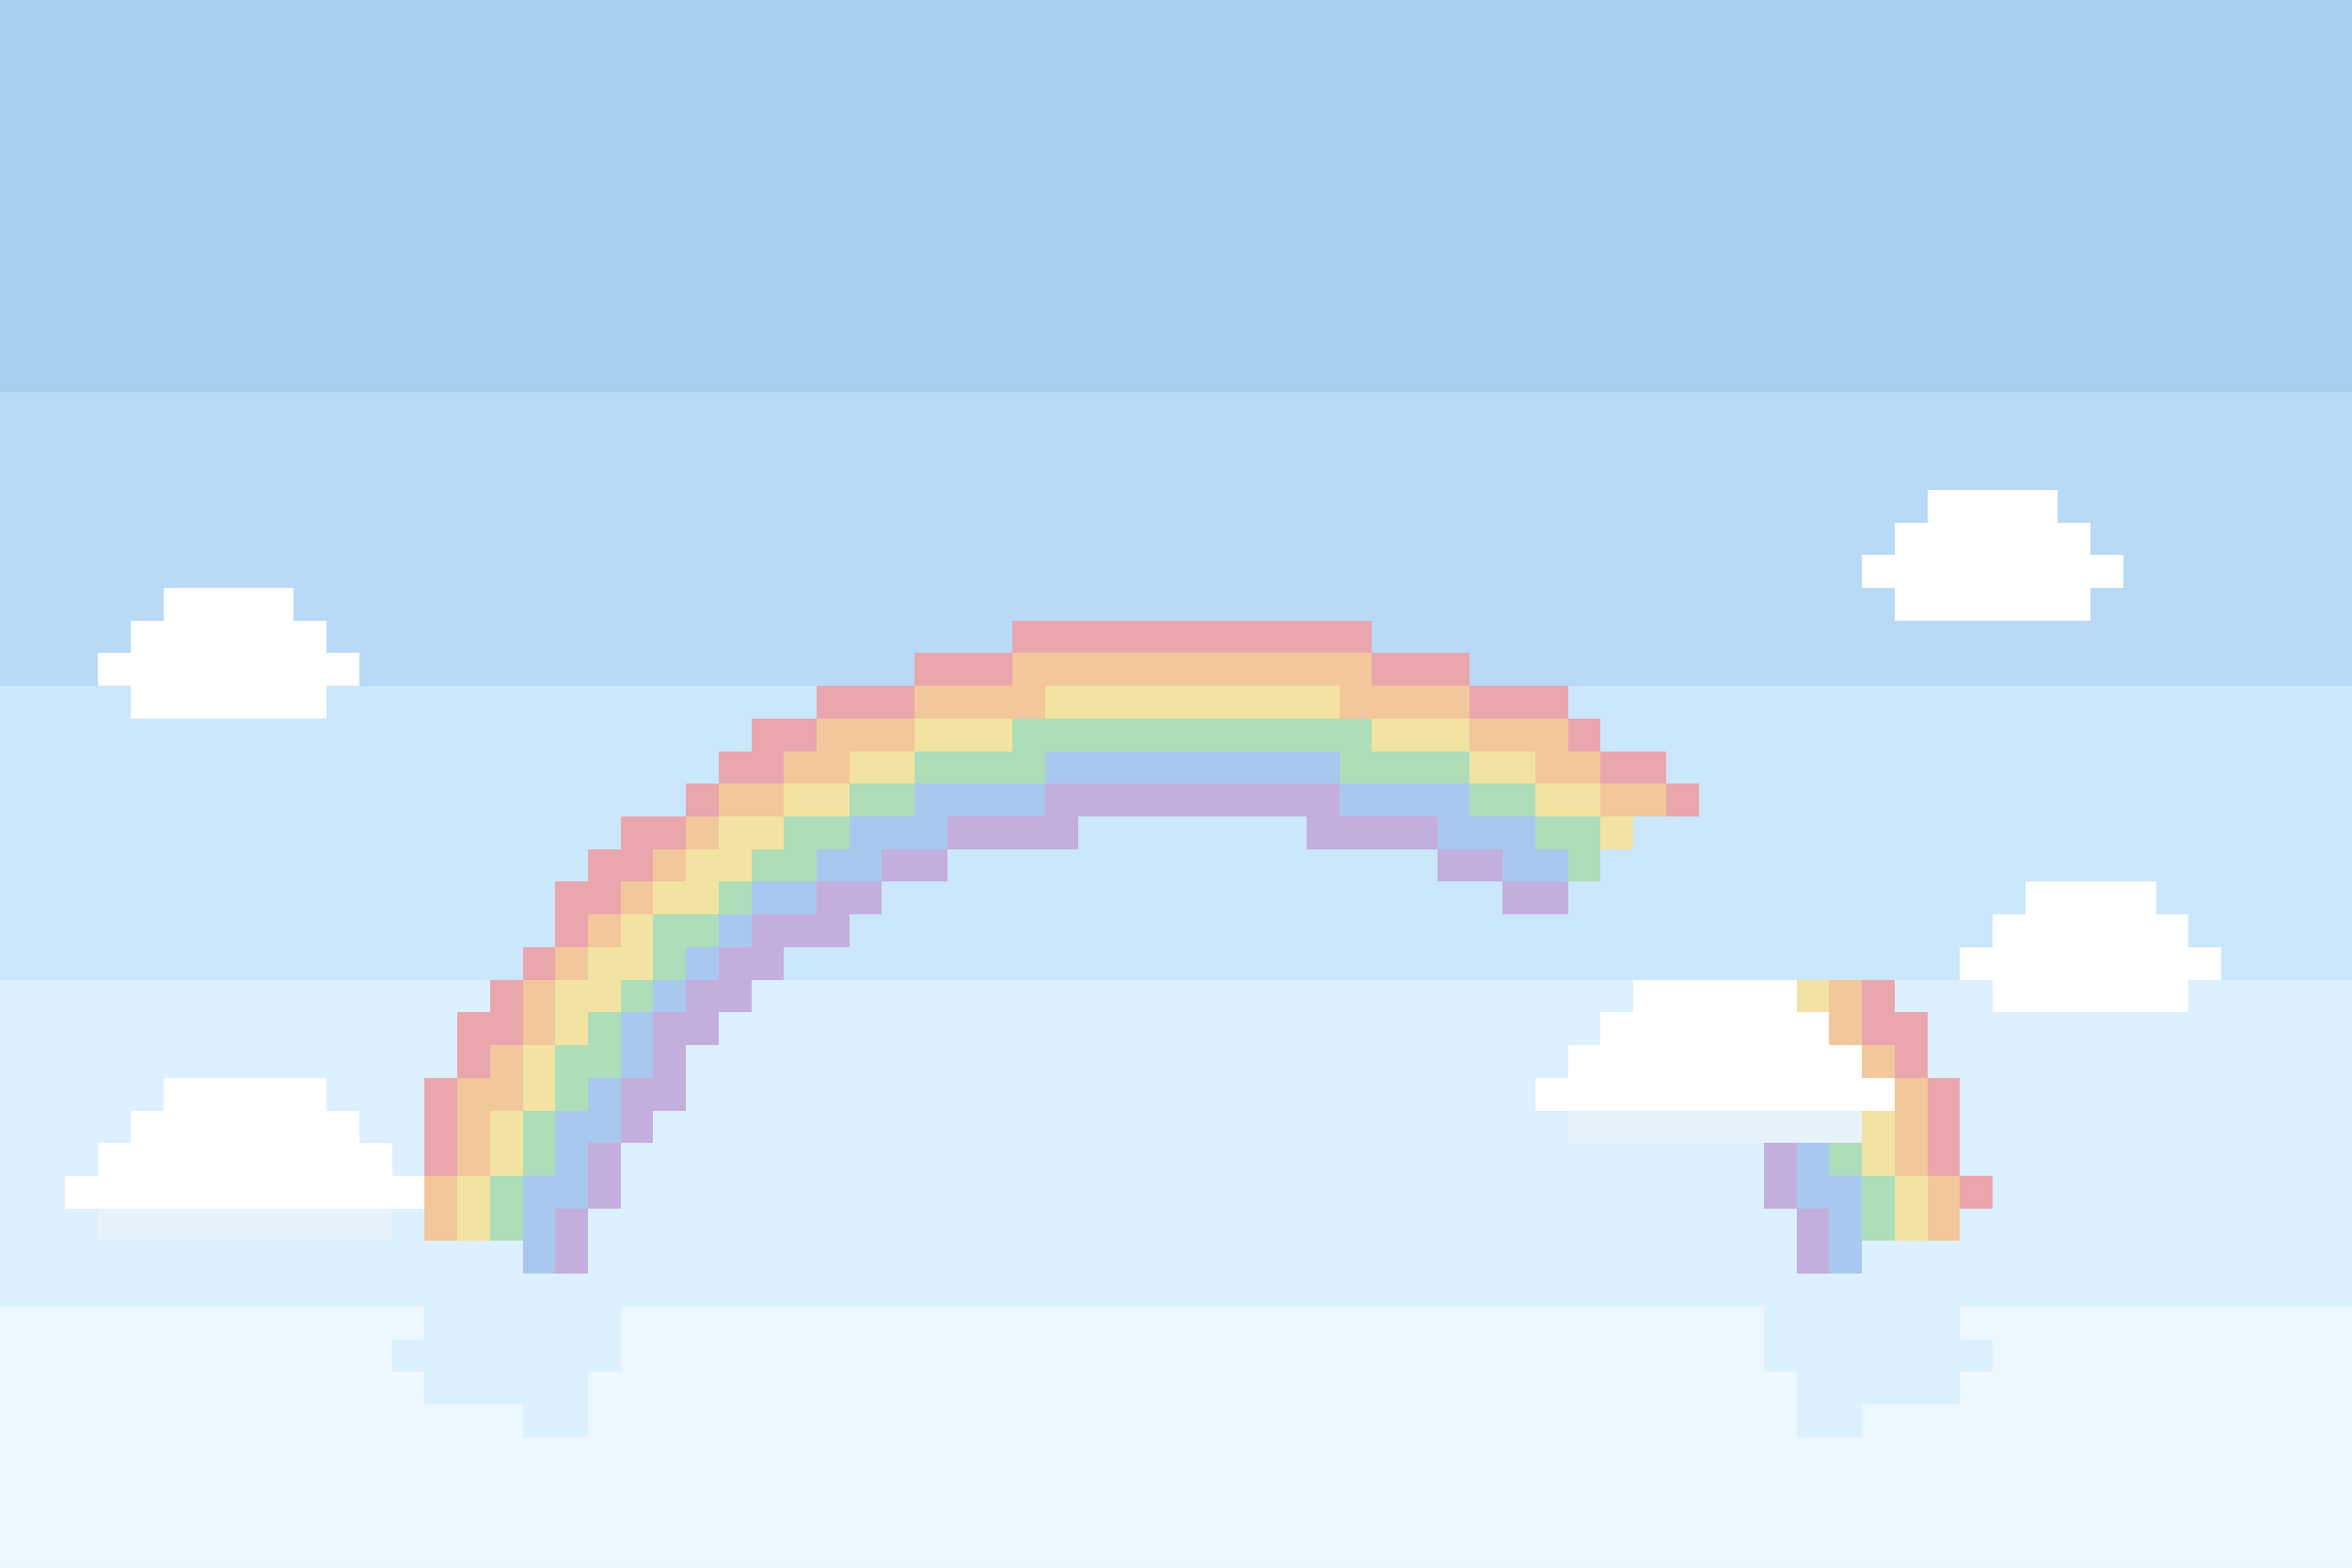
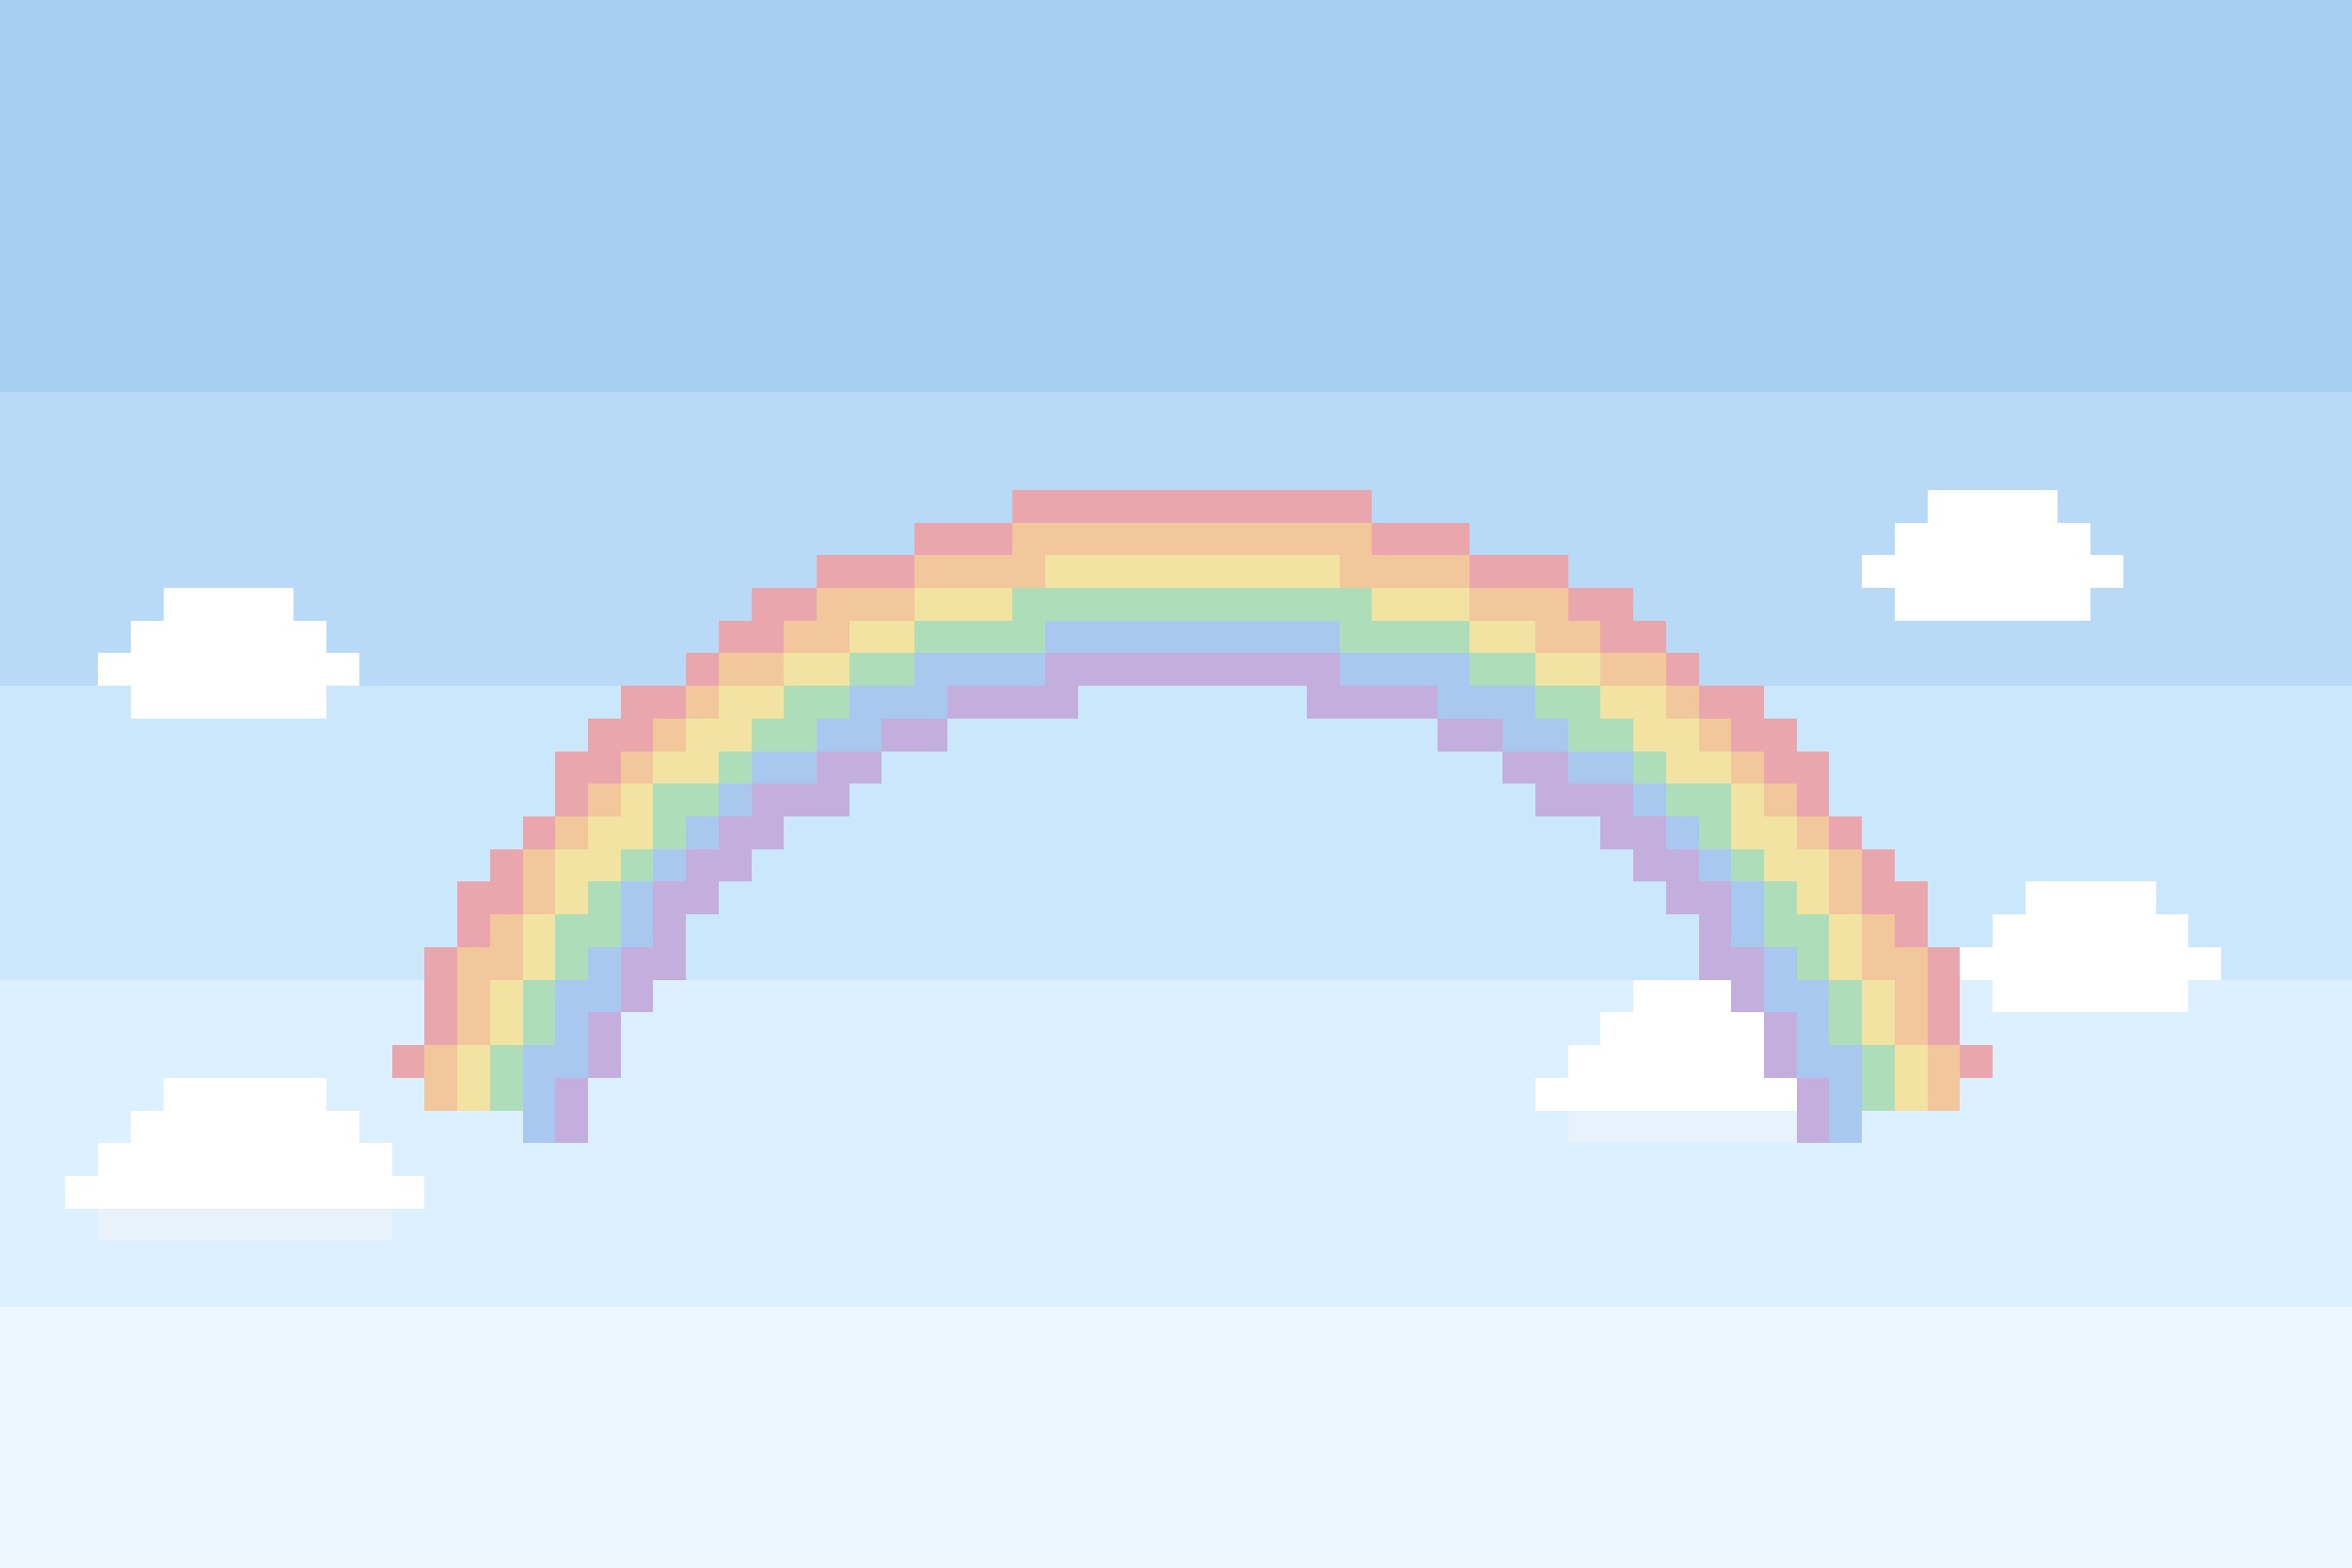
<svg xmlns="http://www.w3.org/2000/svg" viewBox="0 0 72 48" shape-rendering="crispEdges" preserveAspectRatio="xMidYMid slice">
  <rect x="0" y="0" width="72.02" height="1.02" fill="#A6CFF1" />
  <rect x="0" y="1" width="72.02" height="1.02" fill="#A6CFF1" />
  <rect x="0" y="2" width="72.02" height="1.02" fill="#A6CFF1" />
  <rect x="0" y="3" width="72.02" height="1.02" fill="#A6CFF1" />
  <rect x="0" y="4" width="72.02" height="1.02" fill="#A6CFF1" />
  <rect x="0" y="5" width="72.02" height="1.02" fill="#A6CFF1" />
  <rect x="0" y="6" width="72.02" height="1.02" fill="#A6CFF1" />
  <rect x="0" y="7" width="72.02" height="1.02" fill="#A6CFF1" />
  <rect x="0" y="8" width="72.02" height="1.02" fill="#A6CFF1" />
  <rect x="0" y="9" width="72.02" height="1.02" fill="#A6CFF1" />
  <rect x="0" y="10" width="72.02" height="1.02" fill="#A6CFF1" />
  <rect x="0" y="11" width="72.02" height="1.02" fill="#A6CFF1" />
  <rect x="0" y="12" width="72.02" height="1.02" fill="#B8DAF6" />
  <rect x="0" y="13" width="72.02" height="1.02" fill="#B8DAF6" />
  <rect x="0" y="14" width="72.02" height="1.02" fill="#B8DAF6" />
-   <rect x="0" y="15" width="59.02" height="1.02" fill="#B8DAF6" />
+   <rect x="0" y="15" width="31.02" height="1.02" fill="#B8DAF6" />
+   <rect x="31" y="15" width="11.02" height="1.02" fill="#EAA6AD" />
+   <rect x="42" y="15" width="17.02" height="1.02" fill="#B8DAF6" />
  <rect x="59" y="15" width="4.02" height="1.02" fill="#FFFFFF" />
  <rect x="63" y="15" width="9.02" height="1.02" fill="#B8DAF6" />
-   <rect x="0" y="16" width="58.02" height="1.02" fill="#B8DAF6" />
+   <rect x="0" y="16" width="28.02" height="1.02" fill="#B8DAF6" />
+   <rect x="28" y="16" width="3.02" height="1.02" fill="#EAA6AD" />
+   <rect x="31" y="16" width="11.02" height="1.02" fill="#F3C79C" />
+   <rect x="42" y="16" width="3.02" height="1.02" fill="#EAA6AD" />
+   <rect x="45" y="16" width="13.02" height="1.02" fill="#B8DAF6" />
  <rect x="58" y="16" width="6.02" height="1.02" fill="#FFFFFF" />
  <rect x="64" y="16" width="8.02" height="1.02" fill="#B8DAF6" />
-   <rect x="0" y="17" width="57.02" height="1.02" fill="#B8DAF6" />
+   <rect x="0" y="17" width="25.02" height="1.02" fill="#B8DAF6" />
+   <rect x="25" y="17" width="3.02" height="1.02" fill="#EAA6AD" />
+   <rect x="28" y="17" width="4.02" height="1.02" fill="#F3C79C" />
+   <rect x="32" y="17" width="9.02" height="1.02" fill="#F2E3A2" />
+   <rect x="41" y="17" width="4.02" height="1.02" fill="#F3C79C" />
+   <rect x="45" y="17" width="3.02" height="1.02" fill="#EAA6AD" />
+   <rect x="48" y="17" width="9.02" height="1.02" fill="#B8DAF6" />
  <rect x="57" y="17" width="8.02" height="1.02" fill="#FFFFFF" />
  <rect x="65" y="17" width="7.02" height="1.02" fill="#B8DAF6" />
  <rect x="0" y="18" width="5.02" height="1.02" fill="#B8DAF6" />
  <rect x="5" y="18" width="4.02" height="1.02" fill="#FFFFFF" />
-   <rect x="9" y="18" width="49.02" height="1.02" fill="#B8DAF6" />
+   <rect x="9" y="18" width="14.02" height="1.02" fill="#B8DAF6" />
+   <rect x="23" y="18" width="2.02" height="1.02" fill="#EAA6AD" />
+   <rect x="25" y="18" width="3.02" height="1.02" fill="#F3C79C" />
+   <rect x="28" y="18" width="3.02" height="1.02" fill="#F2E3A2" />
+   <rect x="31" y="18" width="11.02" height="1.02" fill="#AEDDB9" />
+   <rect x="42" y="18" width="3.02" height="1.02" fill="#F2E3A2" />
+   <rect x="45" y="18" width="3.02" height="1.02" fill="#F3C79C" />
+   <rect x="48" y="18" width="2.02" height="1.02" fill="#EAA6AD" />
+   <rect x="50" y="18" width="8.02" height="1.02" fill="#B8DAF6" />
  <rect x="58" y="18" width="6.02" height="1.02" fill="#FFFFFF" />
  <rect x="64" y="18" width="8.02" height="1.02" fill="#B8DAF6" />
  <rect x="0" y="19" width="4.02" height="1.02" fill="#B8DAF6" />
  <rect x="4" y="19" width="6.02" height="1.02" fill="#FFFFFF" />
-   <rect x="10" y="19" width="21.02" height="1.02" fill="#B8DAF6" />
-   <rect x="31" y="19" width="11.02" height="1.02" fill="#EAA6AD" />
-   <rect x="42" y="19" width="30.02" height="1.02" fill="#B8DAF6" />
+   <rect x="10" y="19" width="12.02" height="1.02" fill="#B8DAF6" />
+   <rect x="22" y="19" width="2.02" height="1.02" fill="#EAA6AD" />
+   <rect x="24" y="19" width="2.02" height="1.02" fill="#F3C79C" />
+   <rect x="26" y="19" width="2.02" height="1.02" fill="#F2E3A2" />
+   <rect x="28" y="19" width="4.02" height="1.02" fill="#AEDDB9" />
+   <rect x="32" y="19" width="9.02" height="1.02" fill="#A9C8EF" />
+   <rect x="41" y="19" width="4.02" height="1.02" fill="#AEDDB9" />
+   <rect x="45" y="19" width="2.02" height="1.02" fill="#F2E3A2" />
+   <rect x="47" y="19" width="2.02" height="1.02" fill="#F3C79C" />
+   <rect x="49" y="19" width="2.02" height="1.02" fill="#EAA6AD" />
+   <rect x="51" y="19" width="21.02" height="1.02" fill="#B8DAF6" />
  <rect x="0" y="20" width="3.02" height="1.02" fill="#B8DAF6" />
  <rect x="3" y="20" width="8.02" height="1.02" fill="#FFFFFF" />
-   <rect x="11" y="20" width="17.02" height="1.02" fill="#B8DAF6" />
-   <rect x="28" y="20" width="3.02" height="1.02" fill="#EAA6AD" />
-   <rect x="31" y="20" width="11.02" height="1.02" fill="#F3C79C" />
-   <rect x="42" y="20" width="3.02" height="1.02" fill="#EAA6AD" />
-   <rect x="45" y="20" width="27.02" height="1.02" fill="#B8DAF6" />
+   <rect x="11" y="20" width="10.02" height="1.02" fill="#B8DAF6" />
+   <rect x="21" y="20" width="1.02" height="1.02" fill="#EAA6AD" />
+   <rect x="22" y="20" width="2.02" height="1.02" fill="#F3C79C" />
+   <rect x="24" y="20" width="2.02" height="1.02" fill="#F2E3A2" />
+   <rect x="26" y="20" width="2.02" height="1.02" fill="#AEDDB9" />
+   <rect x="28" y="20" width="4.02" height="1.02" fill="#A9C8EF" />
+   <rect x="32" y="20" width="9.02" height="1.02" fill="#C4AEDE" />
+   <rect x="41" y="20" width="4.02" height="1.02" fill="#A9C8EF" />
+   <rect x="45" y="20" width="2.02" height="1.02" fill="#AEDDB9" />
+   <rect x="47" y="20" width="2.02" height="1.02" fill="#F2E3A2" />
+   <rect x="49" y="20" width="2.02" height="1.02" fill="#F3C79C" />
+   <rect x="51" y="20" width="1.02" height="1.02" fill="#EAA6AD" />
+   <rect x="52" y="20" width="20.02" height="1.02" fill="#B8DAF6" />
  <rect x="0" y="21" width="4.02" height="1.02" fill="#CBE7FB" />
  <rect x="4" y="21" width="6.02" height="1.02" fill="#FFFFFF" />
-   <rect x="10" y="21" width="15.02" height="1.02" fill="#CBE7FB" />
-   <rect x="25" y="21" width="3.02" height="1.02" fill="#EAA6AD" />
-   <rect x="28" y="21" width="4.02" height="1.02" fill="#F3C79C" />
-   <rect x="32" y="21" width="9.02" height="1.02" fill="#F2E3A2" />
-   <rect x="41" y="21" width="4.02" height="1.02" fill="#F3C79C" />
-   <rect x="45" y="21" width="3.02" height="1.02" fill="#EAA6AD" />
-   <rect x="48" y="21" width="24.02" height="1.02" fill="#CBE7FB" />
-   <rect x="0" y="22" width="23.02" height="1.02" fill="#CBE7FB" />
-   <rect x="23" y="22" width="2.02" height="1.02" fill="#EAA6AD" />
-   <rect x="25" y="22" width="3.02" height="1.02" fill="#F3C79C" />
-   <rect x="28" y="22" width="3.02" height="1.02" fill="#F2E3A2" />
-   <rect x="31" y="22" width="11.02" height="1.02" fill="#AEDDB9" />
-   <rect x="42" y="22" width="3.02" height="1.02" fill="#F2E3A2" />
-   <rect x="45" y="22" width="3.02" height="1.02" fill="#F3C79C" />
-   <rect x="48" y="22" width="1.02" height="1.02" fill="#EAA6AD" />
-   <rect x="49" y="22" width="23.02" height="1.02" fill="#CBE7FB" />
-   <rect x="0" y="23" width="22.02" height="1.02" fill="#CBE7FB" />
-   <rect x="22" y="23" width="2.02" height="1.02" fill="#EAA6AD" />
-   <rect x="24" y="23" width="2.02" height="1.02" fill="#F3C79C" />
-   <rect x="26" y="23" width="2.02" height="1.02" fill="#F2E3A2" />
-   <rect x="28" y="23" width="4.02" height="1.02" fill="#AEDDB9" />
-   <rect x="32" y="23" width="9.02" height="1.02" fill="#A9C8EF" />
-   <rect x="41" y="23" width="4.02" height="1.02" fill="#AEDDB9" />
-   <rect x="45" y="23" width="2.02" height="1.02" fill="#F2E3A2" />
-   <rect x="47" y="23" width="2.02" height="1.02" fill="#F3C79C" />
-   <rect x="49" y="23" width="2.02" height="1.02" fill="#EAA6AD" />
-   <rect x="51" y="23" width="21.02" height="1.02" fill="#CBE7FB" />
-   <rect x="0" y="24" width="21.02" height="1.02" fill="#CBE7FB" />
-   <rect x="21" y="24" width="1.02" height="1.02" fill="#EAA6AD" />
-   <rect x="22" y="24" width="2.02" height="1.02" fill="#F3C79C" />
-   <rect x="24" y="24" width="2.02" height="1.02" fill="#F2E3A2" />
-   <rect x="26" y="24" width="2.02" height="1.02" fill="#AEDDB9" />
-   <rect x="28" y="24" width="4.02" height="1.02" fill="#A9C8EF" />
-   <rect x="32" y="24" width="9.02" height="1.02" fill="#C4AEDE" />
-   <rect x="41" y="24" width="4.02" height="1.02" fill="#A9C8EF" />
-   <rect x="45" y="24" width="2.02" height="1.02" fill="#AEDDB9" />
-   <rect x="47" y="24" width="2.02" height="1.02" fill="#F2E3A2" />
-   <rect x="49" y="24" width="2.02" height="1.02" fill="#F3C79C" />
-   <rect x="51" y="24" width="1.02" height="1.02" fill="#EAA6AD" />
-   <rect x="52" y="24" width="20.02" height="1.02" fill="#CBE7FB" />
-   <rect x="0" y="25" width="19.02" height="1.02" fill="#CBE7FB" />
-   <rect x="19" y="25" width="2.02" height="1.02" fill="#EAA6AD" />
-   <rect x="21" y="25" width="1.02" height="1.02" fill="#F3C79C" />
-   <rect x="22" y="25" width="2.02" height="1.02" fill="#F2E3A2" />
-   <rect x="24" y="25" width="2.02" height="1.02" fill="#AEDDB9" />
-   <rect x="26" y="25" width="3.02" height="1.02" fill="#A9C8EF" />
-   <rect x="29" y="25" width="4.02" height="1.02" fill="#C4AEDE" />
-   <rect x="33" y="25" width="7.02" height="1.02" fill="#CBE7FB" />
-   <rect x="40" y="25" width="4.02" height="1.02" fill="#C4AEDE" />
-   <rect x="44" y="25" width="3.02" height="1.02" fill="#A9C8EF" />
-   <rect x="47" y="25" width="2.02" height="1.02" fill="#AEDDB9" />
-   <rect x="49" y="25" width="1.02" height="1.02" fill="#F2E3A2" />
-   <rect x="50" y="25" width="22.02" height="1.02" fill="#CBE7FB" />
-   <rect x="0" y="26" width="18.02" height="1.02" fill="#CBE7FB" />
-   <rect x="18" y="26" width="2.02" height="1.02" fill="#EAA6AD" />
-   <rect x="20" y="26" width="1.02" height="1.02" fill="#F3C79C" />
-   <rect x="21" y="26" width="2.02" height="1.02" fill="#F2E3A2" />
-   <rect x="23" y="26" width="2.02" height="1.02" fill="#AEDDB9" />
-   <rect x="25" y="26" width="2.02" height="1.02" fill="#A9C8EF" />
-   <rect x="27" y="26" width="2.02" height="1.02" fill="#C4AEDE" />
-   <rect x="29" y="26" width="15.02" height="1.02" fill="#CBE7FB" />
-   <rect x="44" y="26" width="2.02" height="1.02" fill="#C4AEDE" />
-   <rect x="46" y="26" width="2.02" height="1.02" fill="#A9C8EF" />
-   <rect x="48" y="26" width="1.02" height="1.02" fill="#AEDDB9" />
-   <rect x="49" y="26" width="23.02" height="1.02" fill="#CBE7FB" />
-   <rect x="0" y="27" width="17.02" height="1.02" fill="#CBE7FB" />
-   <rect x="17" y="27" width="2.02" height="1.02" fill="#EAA6AD" />
-   <rect x="19" y="27" width="1.02" height="1.02" fill="#F3C79C" />
-   <rect x="20" y="27" width="2.02" height="1.02" fill="#F2E3A2" />
-   <rect x="22" y="27" width="1.02" height="1.02" fill="#AEDDB9" />
-   <rect x="23" y="27" width="2.02" height="1.02" fill="#A9C8EF" />
-   <rect x="25" y="27" width="2.02" height="1.02" fill="#C4AEDE" />
-   <rect x="27" y="27" width="19.02" height="1.02" fill="#CBE7FB" />
-   <rect x="46" y="27" width="2.02" height="1.02" fill="#C4AEDE" />
-   <rect x="48" y="27" width="14.02" height="1.02" fill="#CBE7FB" />
+   <rect x="10" y="21" width="9.02" height="1.02" fill="#CBE7FB" />
+   <rect x="19" y="21" width="2.02" height="1.02" fill="#EAA6AD" />
+   <rect x="21" y="21" width="1.02" height="1.02" fill="#F3C79C" />
+   <rect x="22" y="21" width="2.02" height="1.02" fill="#F2E3A2" />
+   <rect x="24" y="21" width="2.02" height="1.02" fill="#AEDDB9" />
+   <rect x="26" y="21" width="3.02" height="1.02" fill="#A9C8EF" />
+   <rect x="29" y="21" width="4.02" height="1.02" fill="#C4AEDE" />
+   <rect x="33" y="21" width="7.02" height="1.02" fill="#CBE7FB" />
+   <rect x="40" y="21" width="4.02" height="1.02" fill="#C4AEDE" />
+   <rect x="44" y="21" width="3.02" height="1.02" fill="#A9C8EF" />
+   <rect x="47" y="21" width="2.02" height="1.02" fill="#AEDDB9" />
+   <rect x="49" y="21" width="2.02" height="1.02" fill="#F2E3A2" />
+   <rect x="51" y="21" width="1.02" height="1.02" fill="#F3C79C" />
+   <rect x="52" y="21" width="2.02" height="1.02" fill="#EAA6AD" />
+   <rect x="54" y="21" width="18.02" height="1.02" fill="#CBE7FB" />
+   <rect x="0" y="22" width="18.02" height="1.02" fill="#CBE7FB" />
+   <rect x="18" y="22" width="2.02" height="1.02" fill="#EAA6AD" />
+   <rect x="20" y="22" width="1.02" height="1.02" fill="#F3C79C" />
+   <rect x="21" y="22" width="2.02" height="1.02" fill="#F2E3A2" />
+   <rect x="23" y="22" width="2.02" height="1.02" fill="#AEDDB9" />
+   <rect x="25" y="22" width="2.02" height="1.02" fill="#A9C8EF" />
+   <rect x="27" y="22" width="2.02" height="1.02" fill="#C4AEDE" />
+   <rect x="29" y="22" width="15.02" height="1.02" fill="#CBE7FB" />
+   <rect x="44" y="22" width="2.02" height="1.02" fill="#C4AEDE" />
+   <rect x="46" y="22" width="2.02" height="1.02" fill="#A9C8EF" />
+   <rect x="48" y="22" width="2.02" height="1.02" fill="#AEDDB9" />
+   <rect x="50" y="22" width="2.02" height="1.02" fill="#F2E3A2" />
+   <rect x="52" y="22" width="1.02" height="1.02" fill="#F3C79C" />
+   <rect x="53" y="22" width="2.02" height="1.02" fill="#EAA6AD" />
+   <rect x="55" y="22" width="17.02" height="1.02" fill="#CBE7FB" />
+   <rect x="0" y="23" width="17.02" height="1.02" fill="#CBE7FB" />
+   <rect x="17" y="23" width="2.02" height="1.02" fill="#EAA6AD" />
+   <rect x="19" y="23" width="1.02" height="1.02" fill="#F3C79C" />
+   <rect x="20" y="23" width="2.02" height="1.02" fill="#F2E3A2" />
+   <rect x="22" y="23" width="1.02" height="1.02" fill="#AEDDB9" />
+   <rect x="23" y="23" width="2.02" height="1.02" fill="#A9C8EF" />
+   <rect x="25" y="23" width="2.02" height="1.02" fill="#C4AEDE" />
+   <rect x="27" y="23" width="19.02" height="1.02" fill="#CBE7FB" />
+   <rect x="46" y="23" width="2.02" height="1.02" fill="#C4AEDE" />
+   <rect x="48" y="23" width="2.02" height="1.02" fill="#A9C8EF" />
+   <rect x="50" y="23" width="1.02" height="1.02" fill="#AEDDB9" />
+   <rect x="51" y="23" width="2.02" height="1.02" fill="#F2E3A2" />
+   <rect x="53" y="23" width="1.02" height="1.02" fill="#F3C79C" />
+   <rect x="54" y="23" width="2.02" height="1.02" fill="#EAA6AD" />
+   <rect x="56" y="23" width="16.02" height="1.02" fill="#CBE7FB" />
+   <rect x="0" y="24" width="17.02" height="1.02" fill="#CBE7FB" />
+   <rect x="17" y="24" width="1.02" height="1.02" fill="#EAA6AD" />
+   <rect x="18" y="24" width="1.02" height="1.02" fill="#F3C79C" />
+   <rect x="19" y="24" width="1.02" height="1.02" fill="#F2E3A2" />
+   <rect x="20" y="24" width="2.02" height="1.02" fill="#AEDDB9" />
+   <rect x="22" y="24" width="1.02" height="1.02" fill="#A9C8EF" />
+   <rect x="23" y="24" width="3.02" height="1.02" fill="#C4AEDE" />
+   <rect x="26" y="24" width="21.02" height="1.02" fill="#CBE7FB" />
+   <rect x="47" y="24" width="3.02" height="1.02" fill="#C4AEDE" />
+   <rect x="50" y="24" width="1.02" height="1.02" fill="#A9C8EF" />
+   <rect x="51" y="24" width="2.02" height="1.02" fill="#AEDDB9" />
+   <rect x="53" y="24" width="1.02" height="1.02" fill="#F2E3A2" />
+   <rect x="54" y="24" width="1.02" height="1.02" fill="#F3C79C" />
+   <rect x="55" y="24" width="1.02" height="1.02" fill="#EAA6AD" />
+   <rect x="56" y="24" width="16.02" height="1.02" fill="#CBE7FB" />
+   <rect x="0" y="25" width="16.02" height="1.02" fill="#CBE7FB" />
+   <rect x="16" y="25" width="1.02" height="1.02" fill="#EAA6AD" />
+   <rect x="17" y="25" width="1.02" height="1.02" fill="#F3C79C" />
+   <rect x="18" y="25" width="2.02" height="1.02" fill="#F2E3A2" />
+   <rect x="20" y="25" width="1.02" height="1.02" fill="#AEDDB9" />
+   <rect x="21" y="25" width="1.02" height="1.02" fill="#A9C8EF" />
+   <rect x="22" y="25" width="2.02" height="1.02" fill="#C4AEDE" />
+   <rect x="24" y="25" width="25.02" height="1.02" fill="#CBE7FB" />
+   <rect x="49" y="25" width="2.02" height="1.02" fill="#C4AEDE" />
+   <rect x="51" y="25" width="1.02" height="1.02" fill="#A9C8EF" />
+   <rect x="52" y="25" width="1.02" height="1.02" fill="#AEDDB9" />
+   <rect x="53" y="25" width="2.02" height="1.02" fill="#F2E3A2" />
+   <rect x="55" y="25" width="1.02" height="1.02" fill="#F3C79C" />
+   <rect x="56" y="25" width="1.02" height="1.02" fill="#EAA6AD" />
+   <rect x="57" y="25" width="15.02" height="1.02" fill="#CBE7FB" />
+   <rect x="0" y="26" width="15.02" height="1.02" fill="#CBE7FB" />
+   <rect x="15" y="26" width="1.02" height="1.02" fill="#EAA6AD" />
+   <rect x="16" y="26" width="1.02" height="1.02" fill="#F3C79C" />
+   <rect x="17" y="26" width="2.02" height="1.02" fill="#F2E3A2" />
+   <rect x="19" y="26" width="1.02" height="1.02" fill="#AEDDB9" />
+   <rect x="20" y="26" width="1.02" height="1.02" fill="#A9C8EF" />
+   <rect x="21" y="26" width="2.02" height="1.02" fill="#C4AEDE" />
+   <rect x="23" y="26" width="27.02" height="1.02" fill="#CBE7FB" />
+   <rect x="50" y="26" width="2.02" height="1.02" fill="#C4AEDE" />
+   <rect x="52" y="26" width="1.02" height="1.02" fill="#A9C8EF" />
+   <rect x="53" y="26" width="1.02" height="1.02" fill="#AEDDB9" />
+   <rect x="54" y="26" width="2.02" height="1.02" fill="#F2E3A2" />
+   <rect x="56" y="26" width="1.02" height="1.02" fill="#F3C79C" />
+   <rect x="57" y="26" width="1.02" height="1.02" fill="#EAA6AD" />
+   <rect x="58" y="26" width="14.02" height="1.02" fill="#CBE7FB" />
+   <rect x="0" y="27" width="14.02" height="1.02" fill="#CBE7FB" />
+   <rect x="14" y="27" width="2.02" height="1.02" fill="#EAA6AD" />
+   <rect x="16" y="27" width="1.02" height="1.02" fill="#F3C79C" />
+   <rect x="17" y="27" width="1.02" height="1.02" fill="#F2E3A2" />
+   <rect x="18" y="27" width="1.02" height="1.02" fill="#AEDDB9" />
+   <rect x="19" y="27" width="1.02" height="1.02" fill="#A9C8EF" />
+   <rect x="20" y="27" width="2.02" height="1.02" fill="#C4AEDE" />
+   <rect x="22" y="27" width="29.02" height="1.02" fill="#CBE7FB" />
+   <rect x="51" y="27" width="2.02" height="1.02" fill="#C4AEDE" />
+   <rect x="53" y="27" width="1.02" height="1.02" fill="#A9C8EF" />
+   <rect x="54" y="27" width="1.02" height="1.02" fill="#AEDDB9" />
+   <rect x="55" y="27" width="1.02" height="1.02" fill="#F2E3A2" />
+   <rect x="56" y="27" width="1.02" height="1.02" fill="#F3C79C" />
+   <rect x="57" y="27" width="2.02" height="1.02" fill="#EAA6AD" />
+   <rect x="59" y="27" width="3.02" height="1.02" fill="#CBE7FB" />
  <rect x="62" y="27" width="4.02" height="1.02" fill="#FFFFFF" />
  <rect x="66" y="27" width="6.02" height="1.02" fill="#CBE7FB" />
-   <rect x="0" y="28" width="17.02" height="1.02" fill="#CBE7FB" />
-   <rect x="17" y="28" width="1.02" height="1.02" fill="#EAA6AD" />
-   <rect x="18" y="28" width="1.02" height="1.02" fill="#F3C79C" />
-   <rect x="19" y="28" width="1.02" height="1.02" fill="#F2E3A2" />
-   <rect x="20" y="28" width="2.02" height="1.02" fill="#AEDDB9" />
-   <rect x="22" y="28" width="1.02" height="1.02" fill="#A9C8EF" />
-   <rect x="23" y="28" width="3.02" height="1.02" fill="#C4AEDE" />
-   <rect x="26" y="28" width="35.02" height="1.02" fill="#CBE7FB" />
+   <rect x="0" y="28" width="14.02" height="1.02" fill="#CBE7FB" />
+   <rect x="14" y="28" width="1.02" height="1.02" fill="#EAA6AD" />
+   <rect x="15" y="28" width="1.02" height="1.02" fill="#F3C79C" />
+   <rect x="16" y="28" width="1.02" height="1.02" fill="#F2E3A2" />
+   <rect x="17" y="28" width="2.02" height="1.02" fill="#AEDDB9" />
+   <rect x="19" y="28" width="1.02" height="1.02" fill="#A9C8EF" />
+   <rect x="20" y="28" width="1.02" height="1.02" fill="#C4AEDE" />
+   <rect x="21" y="28" width="31.02" height="1.02" fill="#CBE7FB" />
+   <rect x="52" y="28" width="1.02" height="1.02" fill="#C4AEDE" />
+   <rect x="53" y="28" width="1.02" height="1.02" fill="#A9C8EF" />
+   <rect x="54" y="28" width="2.02" height="1.02" fill="#AEDDB9" />
+   <rect x="56" y="28" width="1.02" height="1.02" fill="#F2E3A2" />
+   <rect x="57" y="28" width="1.02" height="1.02" fill="#F3C79C" />
+   <rect x="58" y="28" width="1.02" height="1.02" fill="#EAA6AD" />
+   <rect x="59" y="28" width="2.02" height="1.02" fill="#CBE7FB" />
  <rect x="61" y="28" width="6.02" height="1.02" fill="#FFFFFF" />
  <rect x="67" y="28" width="5.02" height="1.02" fill="#CBE7FB" />
-   <rect x="0" y="29" width="16.02" height="1.02" fill="#CBE7FB" />
-   <rect x="16" y="29" width="1.02" height="1.02" fill="#EAA6AD" />
-   <rect x="17" y="29" width="1.02" height="1.02" fill="#F3C79C" />
-   <rect x="18" y="29" width="2.02" height="1.02" fill="#F2E3A2" />
-   <rect x="20" y="29" width="1.02" height="1.02" fill="#AEDDB9" />
-   <rect x="21" y="29" width="1.02" height="1.02" fill="#A9C8EF" />
-   <rect x="22" y="29" width="2.02" height="1.02" fill="#C4AEDE" />
-   <rect x="24" y="29" width="36.02" height="1.02" fill="#CBE7FB" />
+   <rect x="0" y="29" width="13.02" height="1.02" fill="#CBE7FB" />
+   <rect x="13" y="29" width="1.02" height="1.02" fill="#EAA6AD" />
+   <rect x="14" y="29" width="2.02" height="1.02" fill="#F3C79C" />
+   <rect x="16" y="29" width="1.02" height="1.02" fill="#F2E3A2" />
+   <rect x="17" y="29" width="1.02" height="1.02" fill="#AEDDB9" />
+   <rect x="18" y="29" width="1.02" height="1.02" fill="#A9C8EF" />
+   <rect x="19" y="29" width="2.02" height="1.02" fill="#C4AEDE" />
+   <rect x="21" y="29" width="31.02" height="1.02" fill="#CBE7FB" />
+   <rect x="52" y="29" width="2.02" height="1.02" fill="#C4AEDE" />
+   <rect x="54" y="29" width="1.02" height="1.02" fill="#A9C8EF" />
+   <rect x="55" y="29" width="1.02" height="1.02" fill="#AEDDB9" />
+   <rect x="56" y="29" width="1.02" height="1.02" fill="#F2E3A2" />
+   <rect x="57" y="29" width="2.02" height="1.02" fill="#F3C79C" />
+   <rect x="59" y="29" width="1.02" height="1.02" fill="#EAA6AD" />
  <rect x="60" y="29" width="8.02" height="1.02" fill="#FFFFFF" />
  <rect x="68" y="29" width="4.02" height="1.02" fill="#CBE7FB" />
-   <rect x="0" y="30" width="15.02" height="1.02" fill="#DDF0FF" />
-   <rect x="15" y="30" width="1.02" height="1.02" fill="#EAA6AD" />
-   <rect x="16" y="30" width="1.02" height="1.02" fill="#F3C79C" />
-   <rect x="17" y="30" width="2.02" height="1.02" fill="#F2E3A2" />
-   <rect x="19" y="30" width="1.02" height="1.02" fill="#AEDDB9" />
-   <rect x="20" y="30" width="1.02" height="1.02" fill="#A9C8EF" />
-   <rect x="21" y="30" width="2.02" height="1.02" fill="#C4AEDE" />
-   <rect x="23" y="30" width="27.02" height="1.02" fill="#DDF0FF" />
-   <rect x="50" y="30" width="5.02" height="1.02" fill="#FFFFFF" />
-   <rect x="55" y="30" width="1.02" height="1.02" fill="#F2E3A2" />
-   <rect x="56" y="30" width="1.02" height="1.02" fill="#F3C79C" />
-   <rect x="57" y="30" width="1.02" height="1.02" fill="#EAA6AD" />
-   <rect x="58" y="30" width="3.02" height="1.02" fill="#DDF0FF" />
+   <rect x="0" y="30" width="13.02" height="1.02" fill="#DDF0FF" />
+   <rect x="13" y="30" width="1.02" height="1.02" fill="#EAA6AD" />
+   <rect x="14" y="30" width="1.02" height="1.02" fill="#F3C79C" />
+   <rect x="15" y="30" width="1.02" height="1.02" fill="#F2E3A2" />
+   <rect x="16" y="30" width="1.02" height="1.02" fill="#AEDDB9" />
+   <rect x="17" y="30" width="2.02" height="1.02" fill="#A9C8EF" />
+   <rect x="19" y="30" width="1.02" height="1.02" fill="#C4AEDE" />
+   <rect x="20" y="30" width="30.02" height="1.02" fill="#DDF0FF" />
+   <rect x="50" y="30" width="3.02" height="1.02" fill="#FFFFFF" />
+   <rect x="53" y="30" width="1.02" height="1.02" fill="#C4AEDE" />
+   <rect x="54" y="30" width="2.02" height="1.02" fill="#A9C8EF" />
+   <rect x="56" y="30" width="1.02" height="1.02" fill="#AEDDB9" />
+   <rect x="57" y="30" width="1.02" height="1.02" fill="#F2E3A2" />
+   <rect x="58" y="30" width="1.02" height="1.02" fill="#F3C79C" />
+   <rect x="59" y="30" width="1.02" height="1.02" fill="#EAA6AD" />
+   <rect x="60" y="30" width="1.02" height="1.02" fill="#DDF0FF" />
  <rect x="61" y="30" width="6.02" height="1.02" fill="#FFFFFF" />
  <rect x="67" y="30" width="5.02" height="1.02" fill="#DDF0FF" />
-   <rect x="0" y="31" width="14.02" height="1.02" fill="#DDF0FF" />
-   <rect x="14" y="31" width="2.02" height="1.02" fill="#EAA6AD" />
-   <rect x="16" y="31" width="1.02" height="1.02" fill="#F3C79C" />
-   <rect x="17" y="31" width="1.02" height="1.02" fill="#F2E3A2" />
-   <rect x="18" y="31" width="1.02" height="1.02" fill="#AEDDB9" />
-   <rect x="19" y="31" width="1.02" height="1.02" fill="#A9C8EF" />
-   <rect x="20" y="31" width="2.02" height="1.02" fill="#C4AEDE" />
-   <rect x="22" y="31" width="27.02" height="1.02" fill="#DDF0FF" />
-   <rect x="49" y="31" width="7.02" height="1.02" fill="#FFFFFF" />
-   <rect x="56" y="31" width="1.02" height="1.02" fill="#F3C79C" />
-   <rect x="57" y="31" width="2.02" height="1.02" fill="#EAA6AD" />
-   <rect x="59" y="31" width="13.02" height="1.02" fill="#DDF0FF" />
-   <rect x="0" y="32" width="14.02" height="1.02" fill="#DDF0FF" />
-   <rect x="14" y="32" width="1.02" height="1.02" fill="#EAA6AD" />
-   <rect x="15" y="32" width="1.02" height="1.02" fill="#F3C79C" />
-   <rect x="16" y="32" width="1.02" height="1.02" fill="#F2E3A2" />
-   <rect x="17" y="32" width="2.02" height="1.02" fill="#AEDDB9" />
-   <rect x="19" y="32" width="1.02" height="1.02" fill="#A9C8EF" />
-   <rect x="20" y="32" width="1.02" height="1.02" fill="#C4AEDE" />
-   <rect x="21" y="32" width="27.02" height="1.02" fill="#DDF0FF" />
-   <rect x="48" y="32" width="9.02" height="1.02" fill="#FFFFFF" />
-   <rect x="57" y="32" width="1.02" height="1.02" fill="#F3C79C" />
-   <rect x="58" y="32" width="1.02" height="1.02" fill="#EAA6AD" />
-   <rect x="59" y="32" width="13.02" height="1.02" fill="#DDF0FF" />
+   <rect x="0" y="31" width="13.02" height="1.02" fill="#DDF0FF" />
+   <rect x="13" y="31" width="1.02" height="1.02" fill="#EAA6AD" />
+   <rect x="14" y="31" width="1.02" height="1.02" fill="#F3C79C" />
+   <rect x="15" y="31" width="1.02" height="1.02" fill="#F2E3A2" />
+   <rect x="16" y="31" width="1.02" height="1.02" fill="#AEDDB9" />
+   <rect x="17" y="31" width="1.02" height="1.02" fill="#A9C8EF" />
+   <rect x="18" y="31" width="1.02" height="1.02" fill="#C4AEDE" />
+   <rect x="19" y="31" width="30.02" height="1.02" fill="#DDF0FF" />
+   <rect x="49" y="31" width="5.02" height="1.02" fill="#FFFFFF" />
+   <rect x="54" y="31" width="1.02" height="1.02" fill="#C4AEDE" />
+   <rect x="55" y="31" width="1.02" height="1.02" fill="#A9C8EF" />
+   <rect x="56" y="31" width="1.02" height="1.02" fill="#AEDDB9" />
+   <rect x="57" y="31" width="1.02" height="1.02" fill="#F2E3A2" />
+   <rect x="58" y="31" width="1.02" height="1.02" fill="#F3C79C" />
+   <rect x="59" y="31" width="1.02" height="1.02" fill="#EAA6AD" />
+   <rect x="60" y="31" width="12.02" height="1.02" fill="#DDF0FF" />
+   <rect x="0" y="32" width="12.02" height="1.02" fill="#DDF0FF" />
+   <rect x="12" y="32" width="1.02" height="1.02" fill="#EAA6AD" />
+   <rect x="13" y="32" width="1.02" height="1.02" fill="#F3C79C" />
+   <rect x="14" y="32" width="1.02" height="1.02" fill="#F2E3A2" />
+   <rect x="15" y="32" width="1.02" height="1.02" fill="#AEDDB9" />
+   <rect x="16" y="32" width="2.02" height="1.02" fill="#A9C8EF" />
+   <rect x="18" y="32" width="1.02" height="1.02" fill="#C4AEDE" />
+   <rect x="19" y="32" width="29.02" height="1.02" fill="#DDF0FF" />
+   <rect x="48" y="32" width="6.02" height="1.02" fill="#FFFFFF" />
+   <rect x="54" y="32" width="1.02" height="1.02" fill="#C4AEDE" />
+   <rect x="55" y="32" width="2.02" height="1.02" fill="#A9C8EF" />
+   <rect x="57" y="32" width="1.02" height="1.02" fill="#AEDDB9" />
+   <rect x="58" y="32" width="1.02" height="1.02" fill="#F2E3A2" />
+   <rect x="59" y="32" width="1.02" height="1.02" fill="#F3C79C" />
+   <rect x="60" y="32" width="1.02" height="1.02" fill="#EAA6AD" />
+   <rect x="61" y="32" width="11.02" height="1.02" fill="#DDF0FF" />
  <rect x="0" y="33" width="5.02" height="1.02" fill="#DDF0FF" />
  <rect x="5" y="33" width="5.02" height="1.02" fill="#FFFFFF" />
  <rect x="10" y="33" width="3.02" height="1.02" fill="#DDF0FF" />
-   <rect x="13" y="33" width="1.02" height="1.02" fill="#EAA6AD" />
-   <rect x="14" y="33" width="2.02" height="1.02" fill="#F3C79C" />
-   <rect x="16" y="33" width="1.02" height="1.02" fill="#F2E3A2" />
-   <rect x="17" y="33" width="1.02" height="1.02" fill="#AEDDB9" />
-   <rect x="18" y="33" width="1.02" height="1.02" fill="#A9C8EF" />
-   <rect x="19" y="33" width="2.02" height="1.02" fill="#C4AEDE" />
-   <rect x="21" y="33" width="26.02" height="1.02" fill="#DDF0FF" />
-   <rect x="47" y="33" width="11.02" height="1.02" fill="#FFFFFF" />
-   <rect x="58" y="33" width="1.02" height="1.02" fill="#F3C79C" />
-   <rect x="59" y="33" width="1.02" height="1.02" fill="#EAA6AD" />
+   <rect x="13" y="33" width="1.02" height="1.02" fill="#F3C79C" />
+   <rect x="14" y="33" width="1.02" height="1.02" fill="#F2E3A2" />
+   <rect x="15" y="33" width="1.02" height="1.02" fill="#AEDDB9" />
+   <rect x="16" y="33" width="1.02" height="1.02" fill="#A9C8EF" />
+   <rect x="17" y="33" width="1.02" height="1.02" fill="#C4AEDE" />
+   <rect x="18" y="33" width="29.02" height="1.02" fill="#DDF0FF" />
+   <rect x="47" y="33" width="8.02" height="1.02" fill="#FFFFFF" />
+   <rect x="55" y="33" width="1.02" height="1.02" fill="#C4AEDE" />
+   <rect x="56" y="33" width="1.02" height="1.02" fill="#A9C8EF" />
+   <rect x="57" y="33" width="1.02" height="1.02" fill="#AEDDB9" />
+   <rect x="58" y="33" width="1.02" height="1.02" fill="#F2E3A2" />
+   <rect x="59" y="33" width="1.02" height="1.02" fill="#F3C79C" />
  <rect x="60" y="33" width="12.02" height="1.02" fill="#DDF0FF" />
  <rect x="0" y="34" width="4.02" height="1.02" fill="#DDF0FF" />
  <rect x="4" y="34" width="7.02" height="1.02" fill="#FFFFFF" />
-   <rect x="11" y="34" width="2.02" height="1.02" fill="#DDF0FF" />
-   <rect x="13" y="34" width="1.02" height="1.02" fill="#EAA6AD" />
-   <rect x="14" y="34" width="1.02" height="1.02" fill="#F3C79C" />
-   <rect x="15" y="34" width="1.02" height="1.02" fill="#F2E3A2" />
-   <rect x="16" y="34" width="1.02" height="1.02" fill="#AEDDB9" />
-   <rect x="17" y="34" width="2.02" height="1.02" fill="#A9C8EF" />
-   <rect x="19" y="34" width="1.02" height="1.02" fill="#C4AEDE" />
-   <rect x="20" y="34" width="28.02" height="1.02" fill="#DDF0FF" />
-   <rect x="48" y="34" width="9.02" height="1.02" fill="#E8F2FB" />
-   <rect x="57" y="34" width="1.02" height="1.02" fill="#F2E3A2" />
-   <rect x="58" y="34" width="1.02" height="1.02" fill="#F3C79C" />
-   <rect x="59" y="34" width="1.02" height="1.02" fill="#EAA6AD" />
-   <rect x="60" y="34" width="12.02" height="1.02" fill="#DDF0FF" />
+   <rect x="11" y="34" width="5.02" height="1.02" fill="#DDF0FF" />
+   <rect x="16" y="34" width="1.02" height="1.02" fill="#A9C8EF" />
+   <rect x="17" y="34" width="1.02" height="1.02" fill="#C4AEDE" />
+   <rect x="18" y="34" width="30.02" height="1.02" fill="#DDF0FF" />
+   <rect x="48" y="34" width="7.02" height="1.02" fill="#E8F2FB" />
+   <rect x="55" y="34" width="1.02" height="1.02" fill="#C4AEDE" />
+   <rect x="56" y="34" width="1.02" height="1.02" fill="#A9C8EF" />
+   <rect x="57" y="34" width="15.02" height="1.02" fill="#DDF0FF" />
  <rect x="0" y="35" width="3.02" height="1.02" fill="#DDF0FF" />
  <rect x="3" y="35" width="9.02" height="1.02" fill="#FFFFFF" />
-   <rect x="12" y="35" width="1.02" height="1.02" fill="#DDF0FF" />
-   <rect x="13" y="35" width="1.02" height="1.02" fill="#EAA6AD" />
-   <rect x="14" y="35" width="1.02" height="1.02" fill="#F3C79C" />
-   <rect x="15" y="35" width="1.02" height="1.02" fill="#F2E3A2" />
-   <rect x="16" y="35" width="1.02" height="1.02" fill="#AEDDB9" />
-   <rect x="17" y="35" width="1.02" height="1.02" fill="#A9C8EF" />
-   <rect x="18" y="35" width="1.02" height="1.02" fill="#C4AEDE" />
-   <rect x="19" y="35" width="35.02" height="1.02" fill="#DDF0FF" />
-   <rect x="54" y="35" width="1.02" height="1.02" fill="#C4AEDE" />
-   <rect x="55" y="35" width="1.02" height="1.02" fill="#A9C8EF" />
-   <rect x="56" y="35" width="1.02" height="1.02" fill="#AEDDB9" />
-   <rect x="57" y="35" width="1.02" height="1.02" fill="#F2E3A2" />
-   <rect x="58" y="35" width="1.02" height="1.02" fill="#F3C79C" />
-   <rect x="59" y="35" width="1.02" height="1.02" fill="#EAA6AD" />
-   <rect x="60" y="35" width="12.02" height="1.02" fill="#DDF0FF" />
+   <rect x="12" y="35" width="60.02" height="1.02" fill="#DDF0FF" />
  <rect x="0" y="36" width="2.02" height="1.02" fill="#DDF0FF" />
  <rect x="2" y="36" width="11.02" height="1.02" fill="#FFFFFF" />
-   <rect x="13" y="36" width="1.02" height="1.02" fill="#F3C79C" />
-   <rect x="14" y="36" width="1.02" height="1.02" fill="#F2E3A2" />
-   <rect x="15" y="36" width="1.02" height="1.02" fill="#AEDDB9" />
-   <rect x="16" y="36" width="2.02" height="1.02" fill="#A9C8EF" />
-   <rect x="18" y="36" width="1.02" height="1.02" fill="#C4AEDE" />
-   <rect x="19" y="36" width="35.02" height="1.02" fill="#DDF0FF" />
-   <rect x="54" y="36" width="1.02" height="1.02" fill="#C4AEDE" />
-   <rect x="55" y="36" width="2.02" height="1.02" fill="#A9C8EF" />
-   <rect x="57" y="36" width="1.02" height="1.02" fill="#AEDDB9" />
-   <rect x="58" y="36" width="1.02" height="1.02" fill="#F2E3A2" />
-   <rect x="59" y="36" width="1.02" height="1.02" fill="#F3C79C" />
-   <rect x="60" y="36" width="1.02" height="1.02" fill="#EAA6AD" />
-   <rect x="61" y="36" width="11.02" height="1.02" fill="#DDF0FF" />
+   <rect x="13" y="36" width="59.02" height="1.02" fill="#DDF0FF" />
  <rect x="0" y="37" width="3.02" height="1.02" fill="#DDF0FF" />
  <rect x="3" y="37" width="9.02" height="1.02" fill="#E8F2FB" />
-   <rect x="12" y="37" width="1.02" height="1.02" fill="#DDF0FF" />
-   <rect x="13" y="37" width="1.02" height="1.02" fill="#F3C79C" />
-   <rect x="14" y="37" width="1.02" height="1.02" fill="#F2E3A2" />
-   <rect x="15" y="37" width="1.02" height="1.02" fill="#AEDDB9" />
-   <rect x="16" y="37" width="1.02" height="1.02" fill="#A9C8EF" />
-   <rect x="17" y="37" width="1.02" height="1.02" fill="#C4AEDE" />
-   <rect x="18" y="37" width="37.02" height="1.02" fill="#DDF0FF" />
-   <rect x="55" y="37" width="1.02" height="1.02" fill="#C4AEDE" />
-   <rect x="56" y="37" width="1.02" height="1.02" fill="#A9C8EF" />
-   <rect x="57" y="37" width="1.02" height="1.02" fill="#AEDDB9" />
-   <rect x="58" y="37" width="1.02" height="1.02" fill="#F2E3A2" />
-   <rect x="59" y="37" width="1.02" height="1.02" fill="#F3C79C" />
-   <rect x="60" y="37" width="12.02" height="1.02" fill="#DDF0FF" />
-   <rect x="0" y="38" width="16.02" height="1.02" fill="#DDF0FF" />
-   <rect x="16" y="38" width="1.02" height="1.02" fill="#A9C8EF" />
-   <rect x="17" y="38" width="1.02" height="1.02" fill="#C4AEDE" />
-   <rect x="18" y="38" width="37.02" height="1.02" fill="#DDF0FF" />
-   <rect x="55" y="38" width="1.02" height="1.02" fill="#C4AEDE" />
-   <rect x="56" y="38" width="1.02" height="1.02" fill="#A9C8EF" />
-   <rect x="57" y="38" width="15.02" height="1.02" fill="#DDF0FF" />
+   <rect x="12" y="37" width="60.02" height="1.02" fill="#DDF0FF" />
+   <rect x="0" y="38" width="72.02" height="1.02" fill="#DDF0FF" />
  <rect x="0" y="39" width="72.02" height="1.02" fill="#DDF0FF" />
-   <rect x="0" y="40" width="13.02" height="1.02" fill="#ECF7FF" />
-   <rect x="13" y="40" width="6.02" height="1.02" fill="#DDF0FF" />
-   <rect x="19" y="40" width="35.02" height="1.02" fill="#ECF7FF" />
-   <rect x="54" y="40" width="6.02" height="1.02" fill="#DDF0FF" />
-   <rect x="60" y="40" width="12.02" height="1.02" fill="#ECF7FF" />
-   <rect x="0" y="41" width="12.02" height="1.02" fill="#ECF7FF" />
-   <rect x="12" y="41" width="7.02" height="1.02" fill="#DDF0FF" />
-   <rect x="19" y="41" width="35.02" height="1.02" fill="#ECF7FF" />
-   <rect x="54" y="41" width="7.02" height="1.02" fill="#DDF0FF" />
-   <rect x="61" y="41" width="11.02" height="1.02" fill="#ECF7FF" />
-   <rect x="0" y="42" width="13.02" height="1.02" fill="#ECF7FF" />
-   <rect x="13" y="42" width="5.02" height="1.02" fill="#DDF0FF" />
-   <rect x="18" y="42" width="37.02" height="1.02" fill="#ECF7FF" />
-   <rect x="55" y="42" width="5.02" height="1.02" fill="#DDF0FF" />
-   <rect x="60" y="42" width="12.02" height="1.02" fill="#ECF7FF" />
-   <rect x="0" y="43" width="16.02" height="1.02" fill="#ECF7FF" />
-   <rect x="16" y="43" width="2.02" height="1.02" fill="#DDF0FF" />
-   <rect x="18" y="43" width="37.02" height="1.02" fill="#ECF7FF" />
-   <rect x="55" y="43" width="2.02" height="1.02" fill="#DDF0FF" />
-   <rect x="57" y="43" width="15.02" height="1.02" fill="#ECF7FF" />
+   <rect x="0" y="40" width="72.02" height="1.02" fill="#ECF7FF" />
+   <rect x="0" y="41" width="72.02" height="1.02" fill="#ECF7FF" />
+   <rect x="0" y="42" width="72.02" height="1.02" fill="#ECF7FF" />
+   <rect x="0" y="43" width="72.02" height="1.02" fill="#ECF7FF" />
  <rect x="0" y="44" width="72.02" height="1.02" fill="#ECF7FF" />
  <rect x="0" y="45" width="72.02" height="1.02" fill="#ECF7FF" />
  <rect x="0" y="46" width="72.02" height="1.02" fill="#ECF7FF" />
  <rect x="0" y="47" width="72.02" height="1.02" fill="#ECF7FF" />
</svg>
